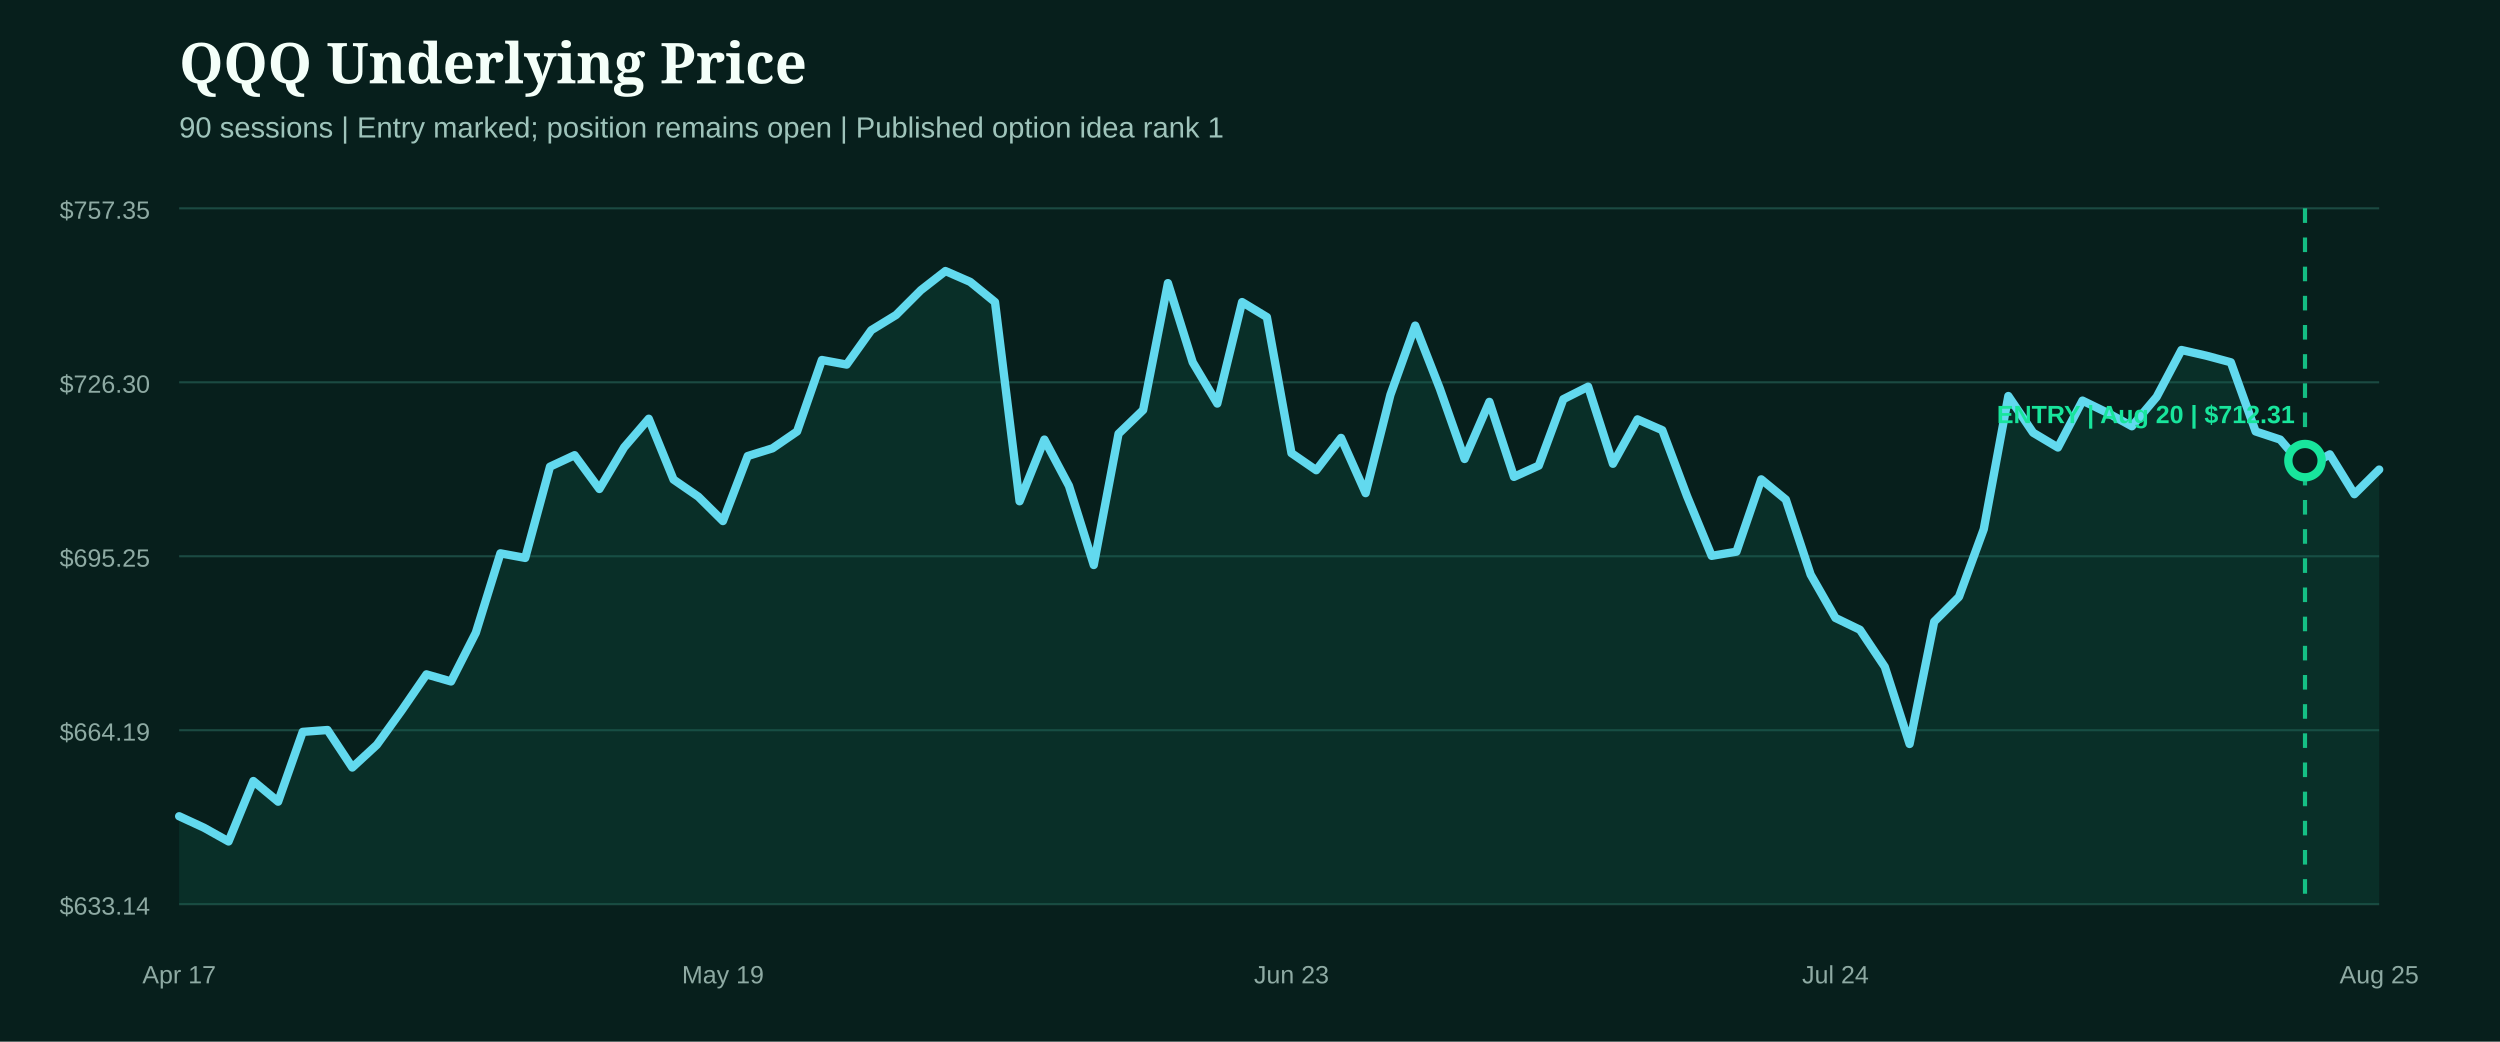
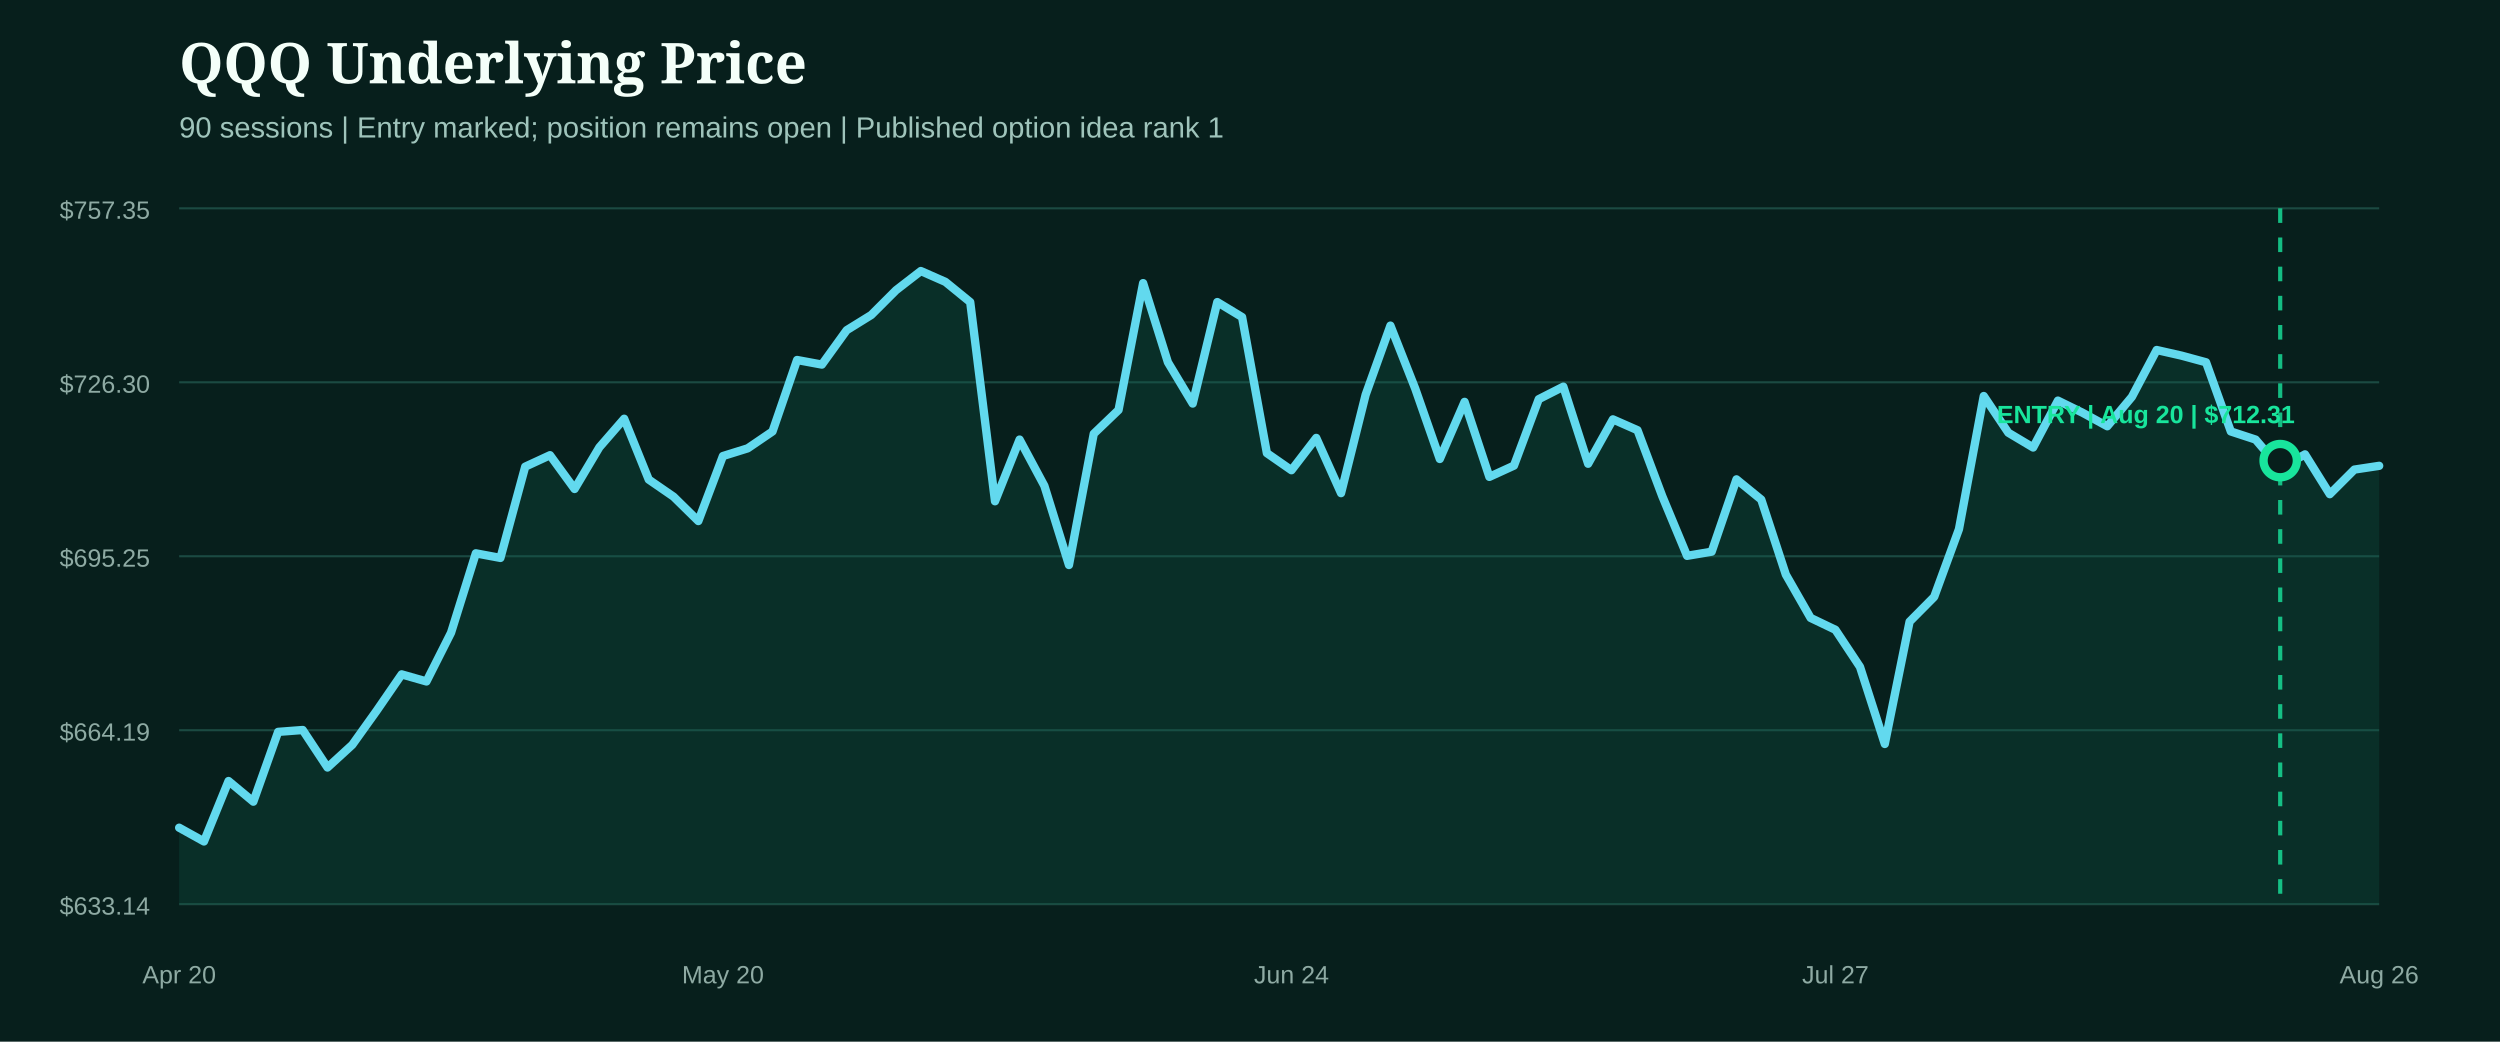
<svg xmlns="http://www.w3.org/2000/svg" width="1200" height="500" viewBox="0 0 1200 500" role="img" aria-label="QQQ underlying price from entry">
  <rect width="1200" height="500" fill="#071f1c" />
  <style>.head{fill:#f4fff9;font:800 27px Georgia,serif}.sub{fill:#9fc4bb;font:14px Arial,sans-serif}.axis{fill:#8eaaa3;font:12px Arial,sans-serif}.marker{font:800 12px Arial,sans-serif}</style>
  <text x="86" y="40" class="head">QQQ Underlying Price</text>
  <text x="86" y="66" class="sub">90 sessions | Entry marked; position remains open | Published option idea rank 1</text>
  <line x1="86" x2="1142" y1="100.0" y2="100.0" stroke="#1b4a42" stroke-width="1" />
  <text x="72" y="105.0" text-anchor="end" class="axis">$757.35</text>
  <line x1="86" x2="1142" y1="183.5" y2="183.5" stroke="#1b4a42" stroke-width="1" />
  <text x="72" y="188.5" text-anchor="end" class="axis">$726.30</text>
  <line x1="86" x2="1142" y1="267.0" y2="267.0" stroke="#1b4a42" stroke-width="1" />
  <text x="72" y="272.0" text-anchor="end" class="axis">$695.25</text>
  <line x1="86" x2="1142" y1="350.5" y2="350.5" stroke="#1b4a42" stroke-width="1" />
  <text x="72" y="355.5" text-anchor="end" class="axis">$664.19</text>
  <line x1="86" x2="1142" y1="434.0" y2="434.0" stroke="#1b4a42" stroke-width="1" />
  <text x="72" y="439.0" text-anchor="end" class="axis">$633.14</text>
-   <path d="M86.0,391.8 L97.9,397.3 L109.7,403.9 L121.6,374.9 L133.5,384.8 L145.3,351.3 L157.2,350.4 L169.1,368.4 L180.9,357.5 L192.8,341.0 L204.7,323.7 L216.5,327.1 L228.4,303.7 L240.2,265.6 L252.1,267.8 L264.0,224.0 L275.8,218.5 L287.7,234.7 L299.6,214.7 L311.4,201.0 L323.3,230.2 L335.2,238.4 L347.0,250.1 L358.9,218.9 L370.8,215.2 L382.6,207.1 L394.5,172.8 L406.4,175.0 L418.2,158.5 L430.1,151.2 L442.0,139.3 L453.8,130.1 L465.7,135.3 L477.6,145.0 L489.4,240.6 L501.3,211.0 L513.1,233.2 L525.0,271.2 L536.9,208.2 L548.7,196.8 L560.6,135.9 L572.5,173.9 L584.3,193.7 L596.2,145.0 L608.1,152.2 L619.9,217.5 L631.8,225.7 L643.7,210.2 L655.5,236.7 L667.4,189.5 L679.3,156.3 L691.1,186.5 L703.0,220.3 L714.9,192.9 L726.7,228.9 L738.6,223.5 L750.4,191.6 L762.3,185.6 L774.2,222.6 L786.0,201.3 L797.9,206.5 L809.8,238.2 L821.6,266.8 L833.5,264.8 L845.4,230.1 L857.2,239.8 L869.1,275.8 L881.0,296.6 L892.8,302.3 L904.7,320.1 L916.6,357.1 L928.4,298.4 L940.3,286.5 L952.2,254.0 L964.0,190.1 L975.9,207.7 L987.8,214.8 L999.6,192.3 L1011.5,198.1 L1023.3,204.6 L1035.2,190.5 L1047.1,168.0 L1058.9,170.7 L1070.8,173.9 L1082.7,207.1 L1094.5,211.0 L1106.4,224.8 L1118.3,218.1 L1130.1,237.2 L1142.0,225.4 L1142.0,434.0 L86.0,434.0 Z" fill="#0f5949" opacity="0.28" />
-   <path d="M86.0,391.8 L97.9,397.3 L109.7,403.9 L121.6,374.9 L133.5,384.8 L145.3,351.3 L157.2,350.4 L169.1,368.4 L180.9,357.5 L192.8,341.0 L204.7,323.7 L216.5,327.1 L228.4,303.7 L240.2,265.6 L252.1,267.8 L264.0,224.0 L275.8,218.5 L287.7,234.7 L299.6,214.7 L311.4,201.0 L323.3,230.2 L335.2,238.4 L347.0,250.1 L358.9,218.9 L370.8,215.2 L382.6,207.1 L394.5,172.8 L406.4,175.0 L418.2,158.5 L430.1,151.2 L442.0,139.3 L453.8,130.1 L465.7,135.3 L477.6,145.0 L489.4,240.6 L501.3,211.0 L513.1,233.2 L525.0,271.2 L536.9,208.2 L548.7,196.8 L560.6,135.9 L572.5,173.9 L584.3,193.7 L596.2,145.0 L608.1,152.2 L619.9,217.5 L631.8,225.7 L643.7,210.2 L655.5,236.7 L667.4,189.5 L679.3,156.3 L691.1,186.5 L703.0,220.3 L714.9,192.9 L726.7,228.9 L738.6,223.5 L750.4,191.6 L762.3,185.6 L774.2,222.6 L786.0,201.3 L797.9,206.5 L809.8,238.2 L821.6,266.8 L833.5,264.8 L845.4,230.1 L857.2,239.8 L869.1,275.8 L881.0,296.6 L892.8,302.3 L904.7,320.1 L916.6,357.1 L928.4,298.4 L940.3,286.5 L952.2,254.0 L964.0,190.1 L975.9,207.7 L987.8,214.8 L999.6,192.3 L1011.5,198.1 L1023.3,204.6 L1035.2,190.5 L1047.1,168.0 L1058.9,170.7 L1070.8,173.9 L1082.7,207.1 L1094.5,211.0 L1106.4,224.8 L1118.3,218.1 L1130.1,237.2 L1142.0,225.4" fill="none" stroke="#62d9ee" stroke-width="4" stroke-linecap="round" stroke-linejoin="round" />
+   <path d="M86.0,397.3 L97.9,403.9 L109.7,374.9 L121.6,384.8 L133.5,351.3 L145.3,350.4 L157.2,368.4 L169.1,357.5 L180.9,341.0 L192.8,323.7 L204.7,327.1 L216.5,303.7 L228.4,265.6 L240.2,267.8 L252.1,224.0 L264.0,218.5 L275.8,234.7 L287.7,214.7 L299.6,201.0 L311.4,230.2 L323.3,238.4 L335.2,250.1 L347.0,218.9 L358.9,215.2 L370.8,207.1 L382.6,172.8 L394.5,175.0 L406.4,158.5 L418.2,151.2 L430.1,139.3 L442.0,130.1 L453.8,135.3 L465.7,145.0 L477.6,240.6 L489.4,211.0 L501.3,233.2 L513.1,271.2 L525.0,208.2 L536.9,196.8 L548.7,135.9 L560.6,173.9 L572.5,193.7 L584.3,145.0 L596.2,152.2 L608.1,217.5 L619.9,225.7 L631.8,210.2 L643.7,236.7 L655.5,189.5 L667.4,156.3 L679.3,186.5 L691.1,220.3 L703.0,192.9 L714.9,228.9 L726.7,223.5 L738.6,191.6 L750.4,185.6 L762.3,222.6 L774.2,201.3 L786.0,206.5 L797.9,238.2 L809.8,266.8 L821.6,264.8 L833.5,230.1 L845.4,239.8 L857.2,275.8 L869.1,296.6 L881.0,302.3 L892.8,320.1 L904.7,357.1 L916.6,298.4 L928.4,286.5 L940.3,254.0 L952.2,190.1 L964.0,207.7 L975.9,214.8 L987.8,192.3 L999.6,198.1 L1011.5,204.6 L1023.3,190.5 L1035.2,168.0 L1047.1,170.7 L1058.9,173.9 L1070.8,207.1 L1082.7,211.0 L1094.5,224.8 L1106.4,218.1 L1118.3,237.2 L1130.1,225.4 L1142.0,223.6 L1142.0,434.0 L86.0,434.0 Z" fill="#0f5949" opacity="0.28" />
+   <path d="M86.0,397.3 L97.9,403.9 L109.7,374.9 L121.6,384.8 L133.5,351.3 L145.3,350.4 L157.2,368.4 L169.1,357.5 L180.9,341.0 L192.8,323.7 L204.7,327.1 L216.5,303.7 L228.4,265.6 L240.2,267.8 L252.1,224.0 L264.0,218.5 L275.8,234.7 L287.7,214.7 L299.6,201.0 L311.4,230.2 L323.3,238.4 L335.2,250.1 L347.0,218.9 L358.9,215.2 L370.8,207.1 L382.6,172.8 L394.5,175.0 L406.4,158.5 L418.2,151.2 L430.1,139.3 L442.0,130.1 L453.8,135.3 L465.7,145.0 L477.6,240.6 L489.4,211.0 L501.3,233.2 L513.1,271.2 L525.0,208.2 L536.9,196.8 L548.7,135.9 L560.6,173.9 L572.5,193.7 L584.3,145.0 L596.2,152.2 L608.1,217.5 L619.9,225.7 L631.8,210.2 L643.7,236.7 L655.5,189.5 L667.4,156.3 L679.3,186.5 L691.1,220.3 L703.0,192.9 L714.9,228.9 L726.7,223.5 L738.6,191.6 L750.4,185.6 L762.3,222.6 L774.2,201.3 L786.0,206.5 L797.9,238.2 L809.8,266.8 L821.6,264.8 L833.5,230.1 L845.4,239.8 L857.2,275.8 L869.1,296.6 L881.0,302.3 L892.8,320.1 L904.7,357.1 L916.6,298.4 L928.4,286.5 L940.3,254.0 L952.2,190.1 L964.0,207.7 L975.9,214.8 L987.8,192.3 L999.6,198.1 L1011.5,204.6 L1023.3,190.5 L1035.2,168.0 L1047.1,170.7 L1058.9,173.9 L1070.8,207.1 L1082.7,211.0 L1094.5,224.8 L1106.4,218.1 L1118.3,237.2 L1130.1,225.4 L1142.0,223.6" fill="none" stroke="#62d9ee" stroke-width="4" stroke-linecap="round" stroke-linejoin="round" />
  <g>
-     <line x1="1106.4" x2="1106.4" y1="100" y2="434" stroke="#18e59c" stroke-width="2" stroke-dasharray="7 7" opacity="0.8" />
-     <circle cx="1106.4" cy="221.1" r="8" fill="#071f1c" stroke="#18e59c" stroke-width="4" />
+     <line x1="1094.5" x2="1094.5" y1="100" y2="434" stroke="#18e59c" stroke-width="2" stroke-dasharray="7 7" opacity="0.8" />
+     <circle cx="1094.5" cy="221.1" r="8" fill="#071f1c" stroke="#18e59c" stroke-width="4" />
    <text x="1030.0" y="203.1" text-anchor="middle" class="marker" fill="#18e59c">ENTRY | Aug 20 | $712.31</text>
  </g>
-   <text x="86.0" y="472" text-anchor="middle" class="axis">Apr 17</text>
-   <text x="347.0" y="472" text-anchor="middle" class="axis">May 19</text>
-   <text x="619.9" y="472" text-anchor="middle" class="axis">Jun 23</text>
-   <text x="881.0" y="472" text-anchor="middle" class="axis">Jul 24</text>
-   <text x="1142.0" y="472" text-anchor="middle" class="axis">Aug 25</text>
+   <text x="86.0" y="472" text-anchor="middle" class="axis">Apr 20</text>
+   <text x="347.0" y="472" text-anchor="middle" class="axis">May 20</text>
+   <text x="619.9" y="472" text-anchor="middle" class="axis">Jun 24</text>
+   <text x="881.0" y="472" text-anchor="middle" class="axis">Jul 27</text>
+   <text x="1142.0" y="472" text-anchor="middle" class="axis">Aug 26</text>
</svg>
